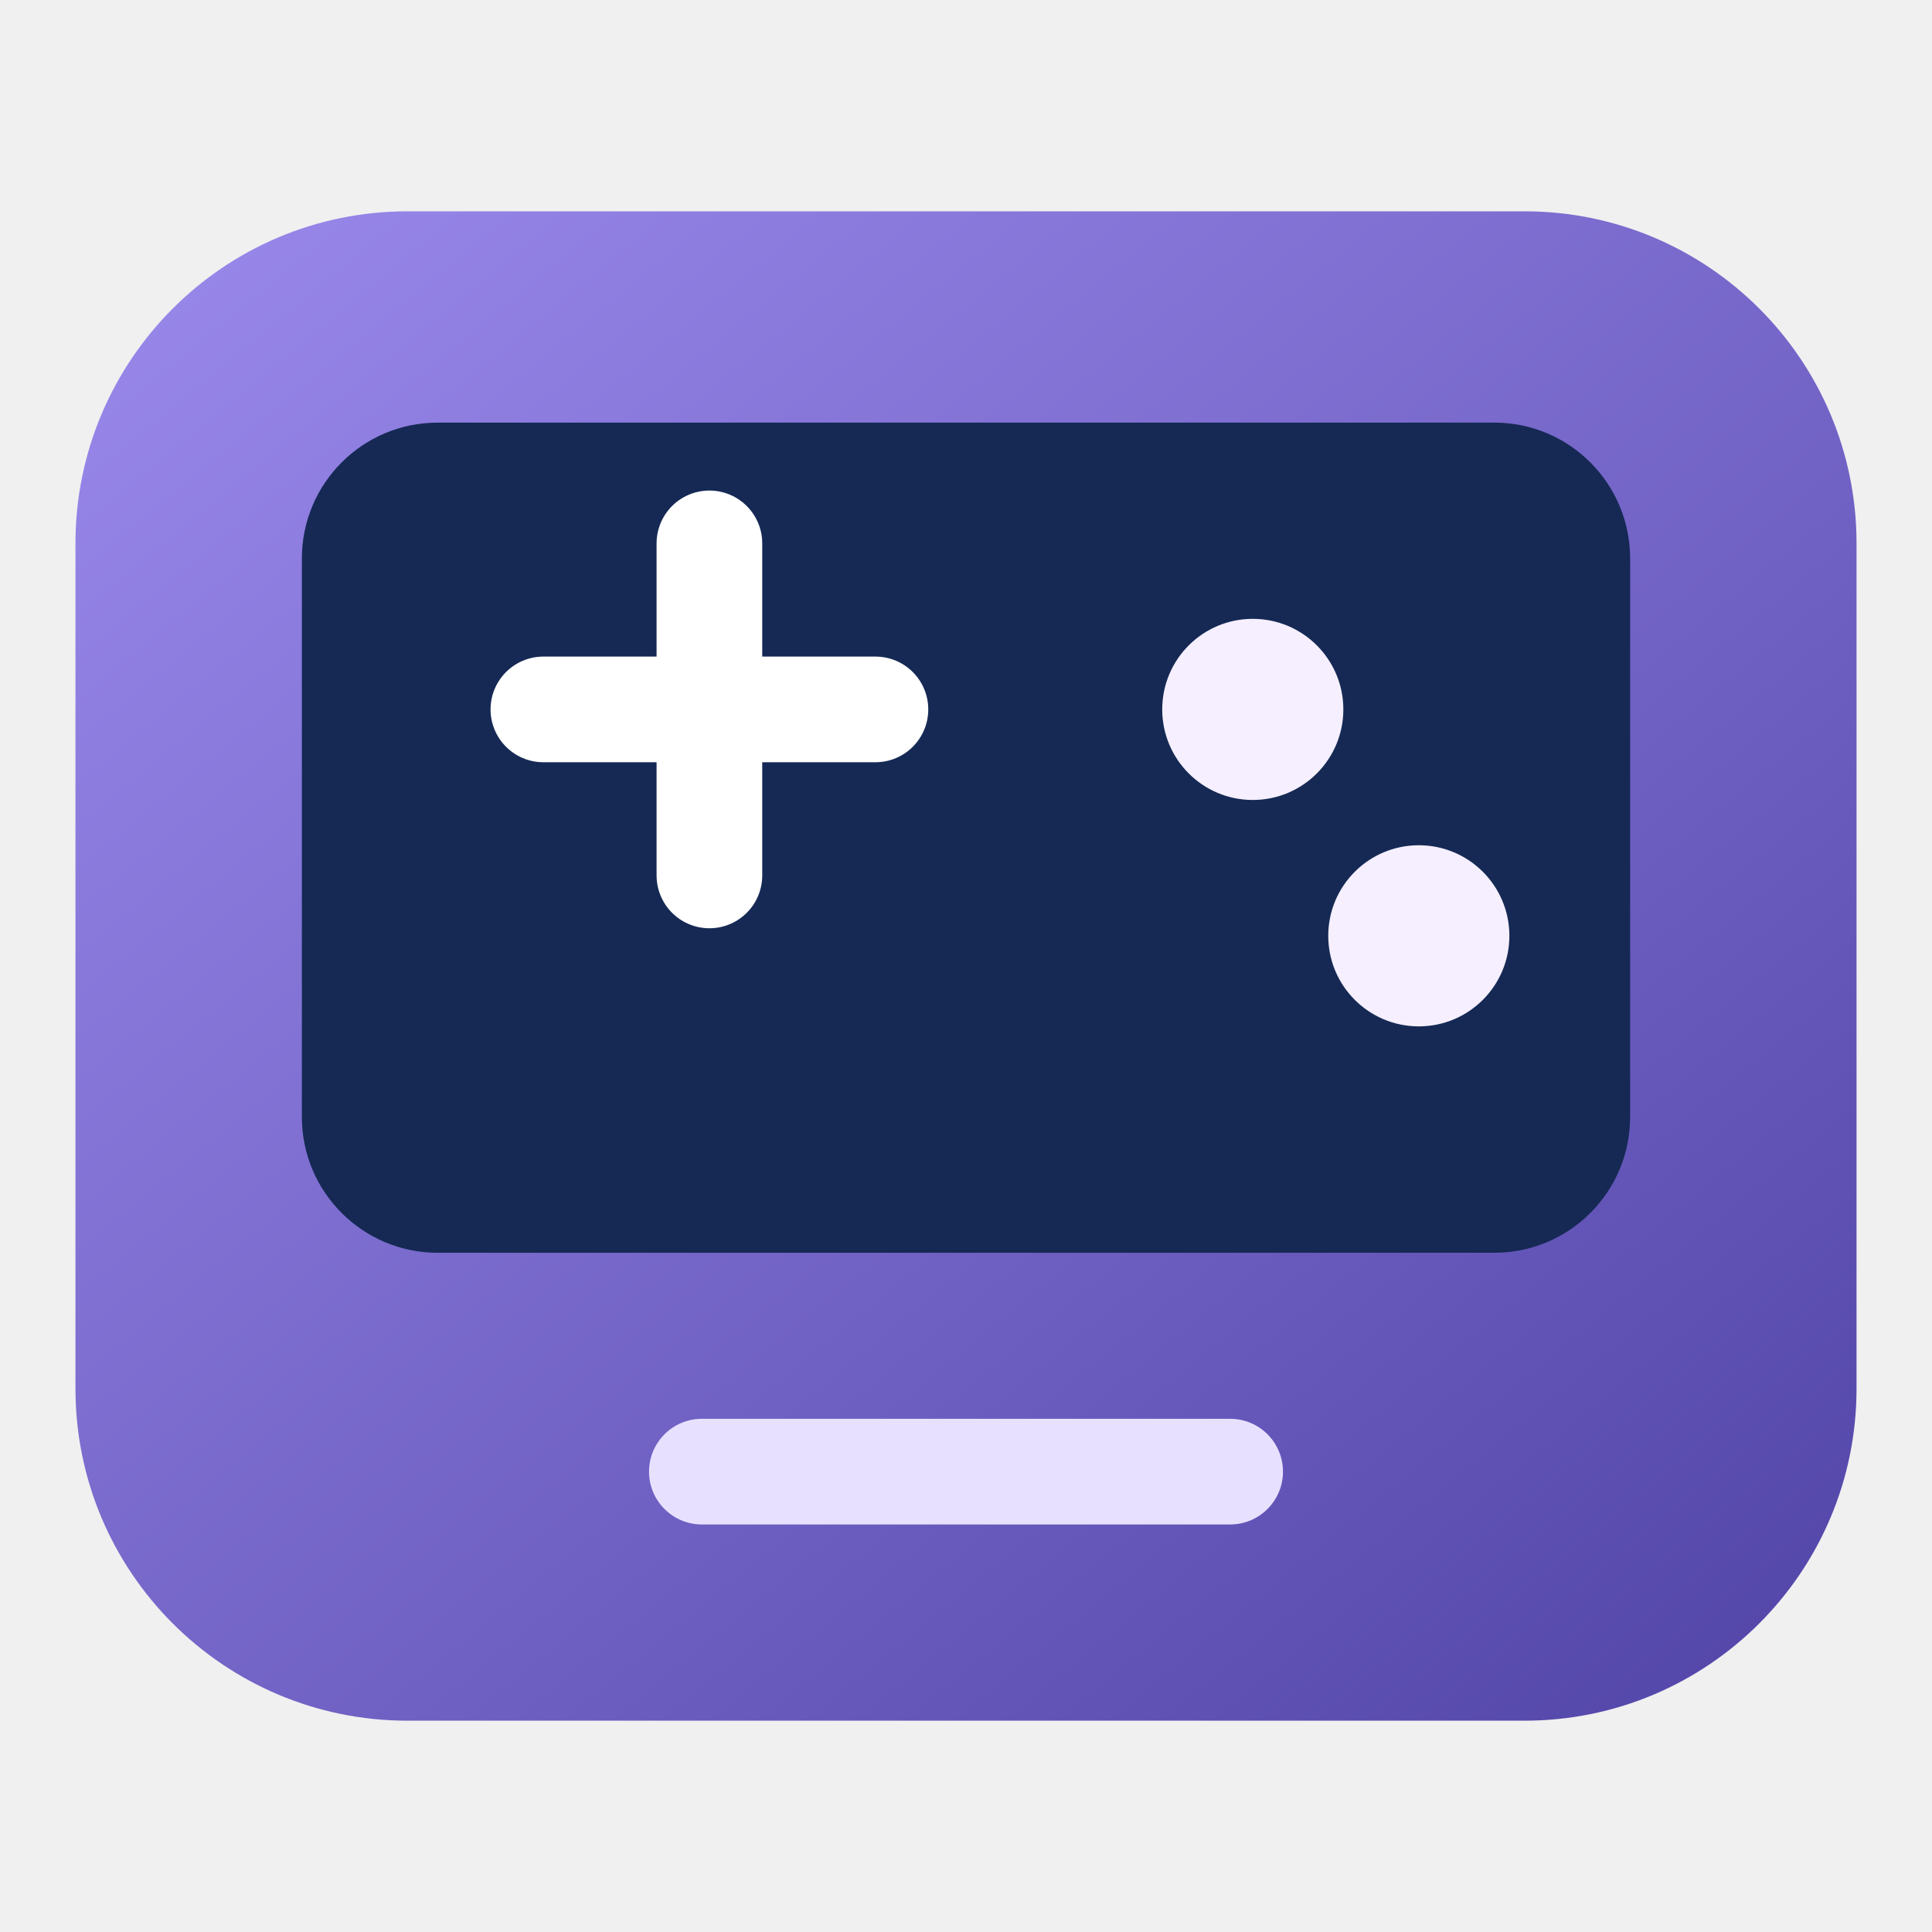
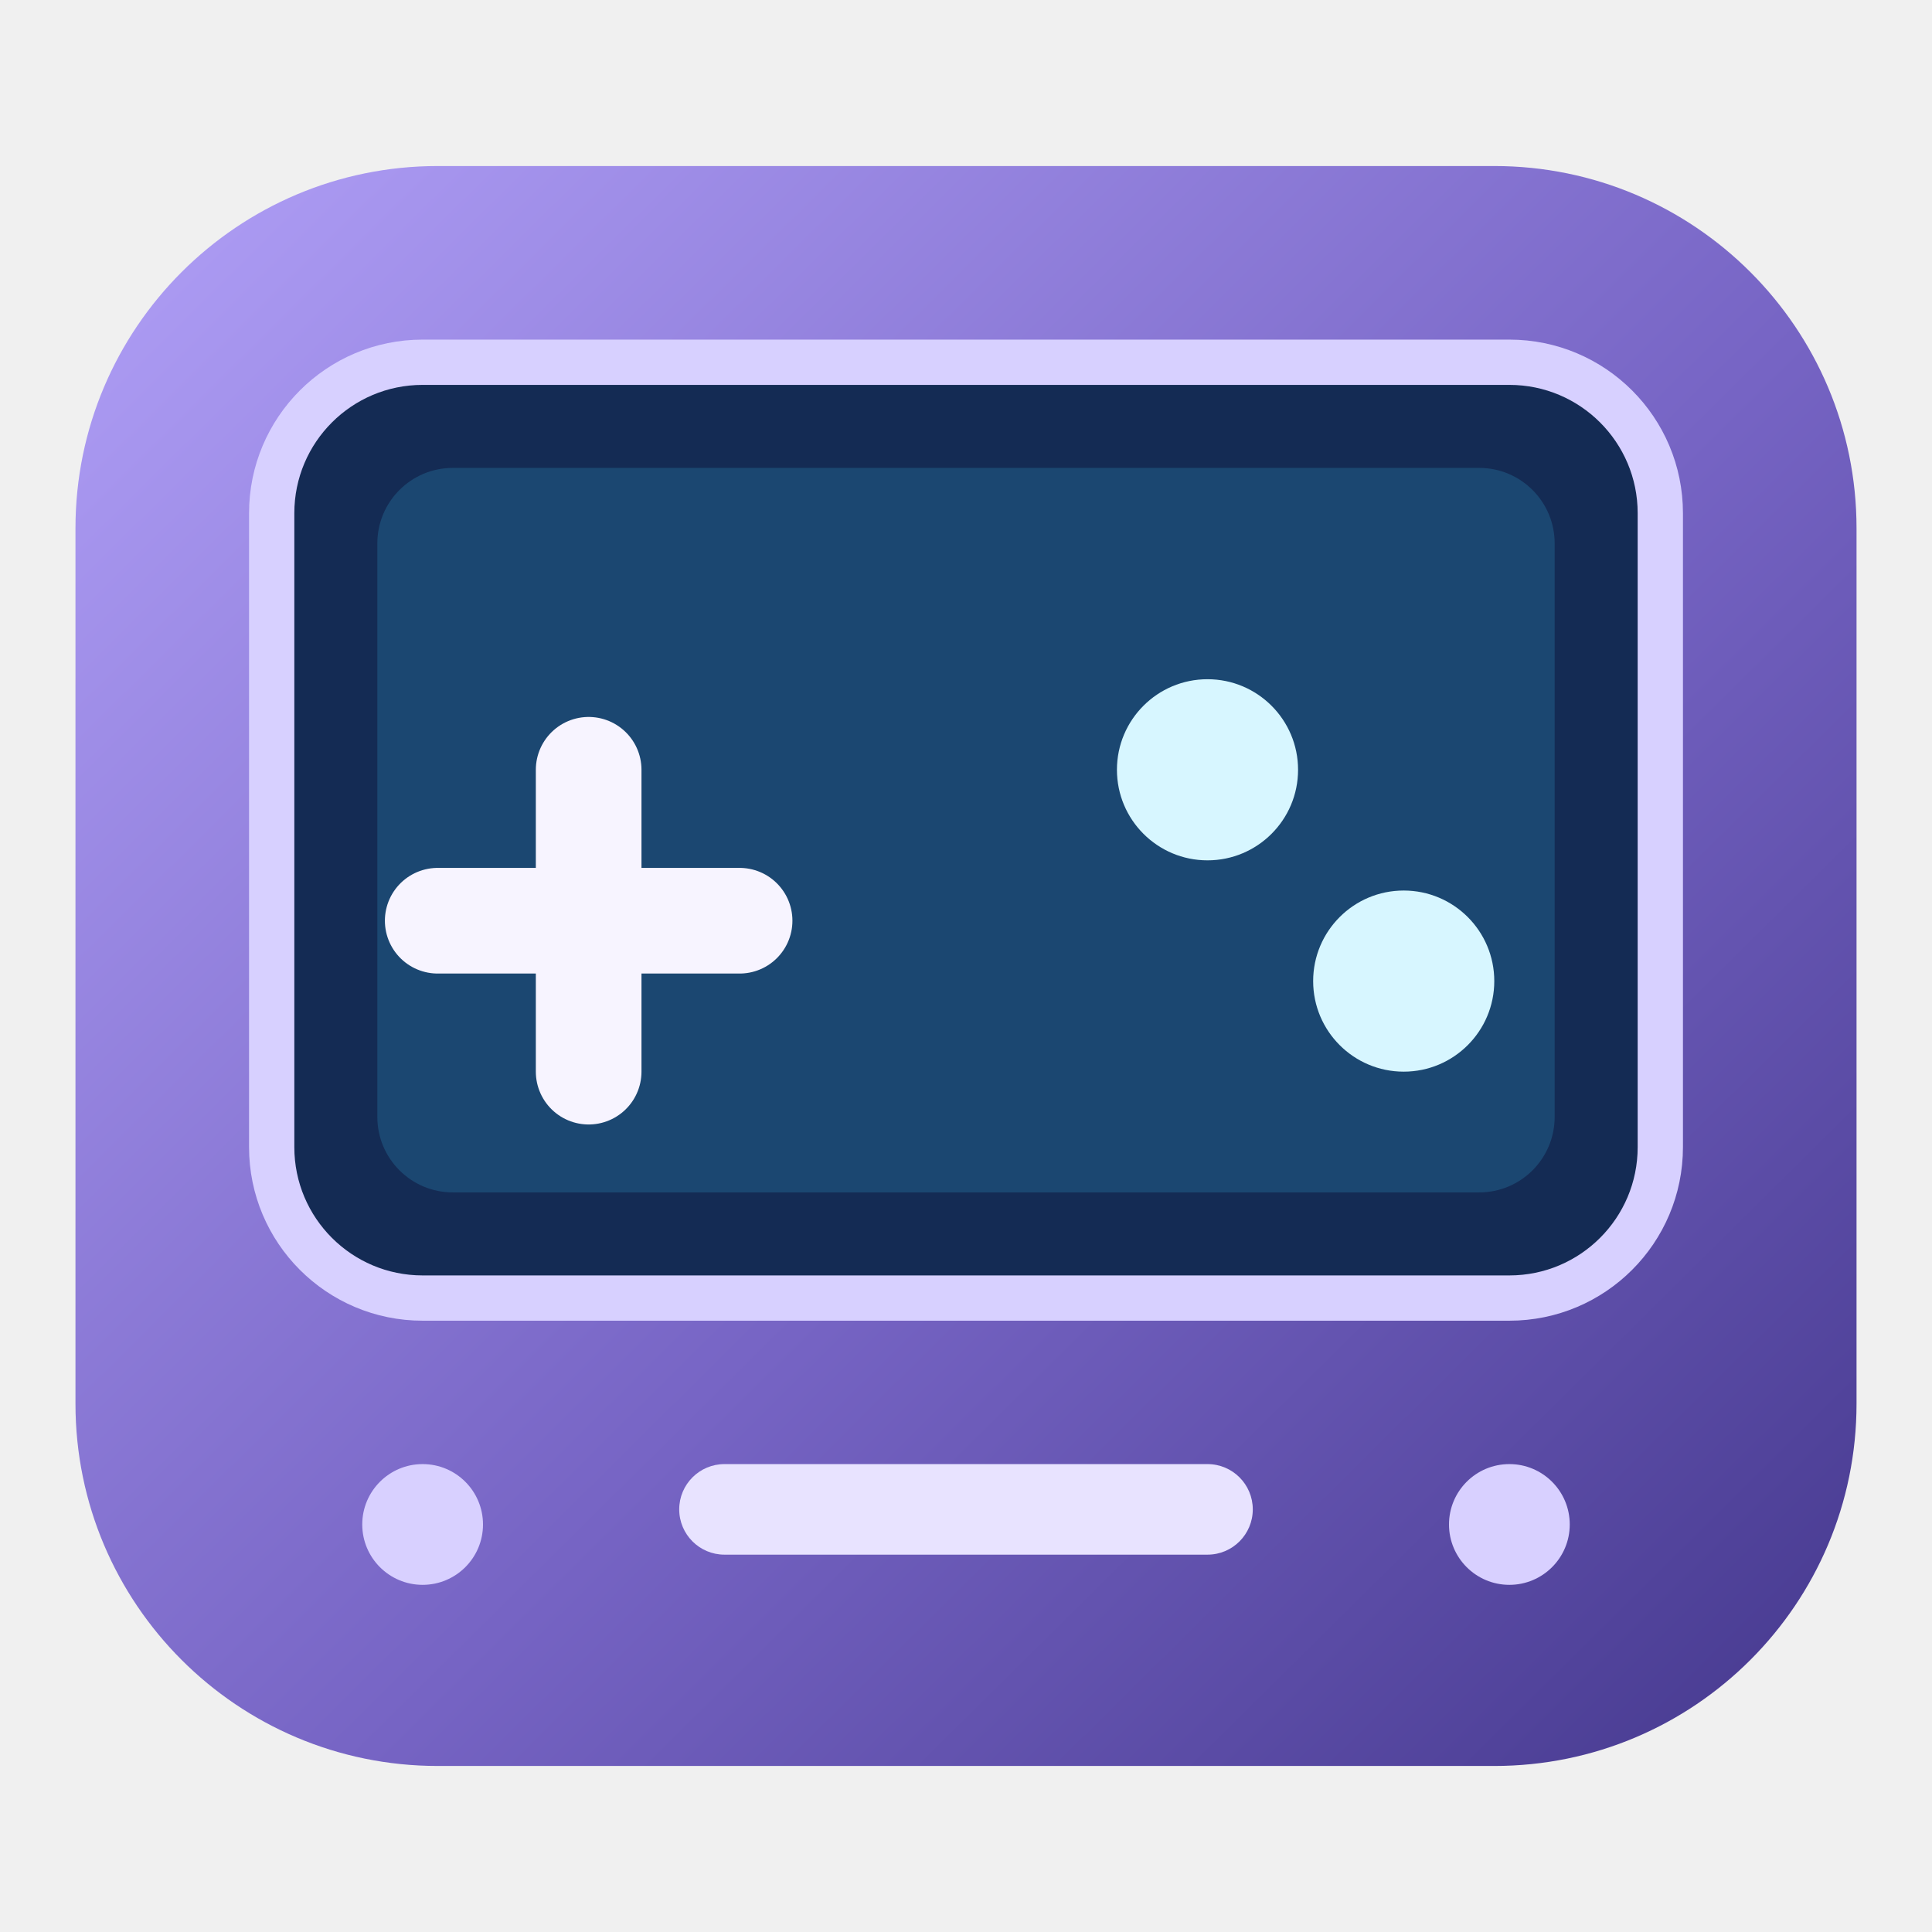
<svg xmlns="http://www.w3.org/2000/svg" viewBox="0 0 128 128">
  <defs>
-     <linearGradient id="f" x2="1" y2="1">
-       <stop stop-color="#9b8aec" />
-       <stop offset="1" stop-color="#5144a7" />
+     <linearGradient id="gba" x1="12" y1="12" x2="116" y2="117" gradientUnits="userSpaceOnUse">
+       <stop stop-color="#ad9cf4" />
+       <stop offset=".56" stop-color="#7664c4" />
+       <stop offset="1" stop-color="#483b91" />
    </linearGradient>
  </defs>
-   <rect x="5" y="14" width="118" height="100" rx="22" fill="url(#f)" />
-   <rect x="20" y="28" width="88" height="55" rx="9" fill="#152954" />
-   <path d="M36 47h22M47 36v22" stroke="#fff" stroke-width="7" stroke-linecap="round" />
-   <circle cx="83" cy="47" r="6" fill="#f5efff" />
-   <circle cx="94" cy="62" r="6" fill="#f5efff" />
-   <rect x="43" y="94" width="42" height="7" rx="3.5" fill="#e7e1ff" />
+   <rect x="5" y="11" width="118" height="106" rx="24" fill="url(#gba)" />
+   <rect x="18" y="24" width="92" height="62" rx="10" fill="#142b54" stroke="#d7d0ff" stroke-width="3" />
+   <rect x="25" y="31" width="78" height="48" rx="5" fill="#1b4771" />
+   <path d="M39 51v20M29 61h20" stroke="#f7f4ff" stroke-width="7" stroke-linecap="round" />
+   <circle cx="80" cy="51" r="6" fill="#d7f6ff" />
+   <circle cx="93" cy="65" r="6" fill="#d7f6ff" />
+   <rect x="45" y="97" width="38" height="6" rx="3" fill="#e8e3ff" />
+   <circle cx="28" cy="101" r="4" fill="#d8d0ff" />
+   <circle cx="100" cy="101" r="4" fill="#d8d0ff" />
</svg>
